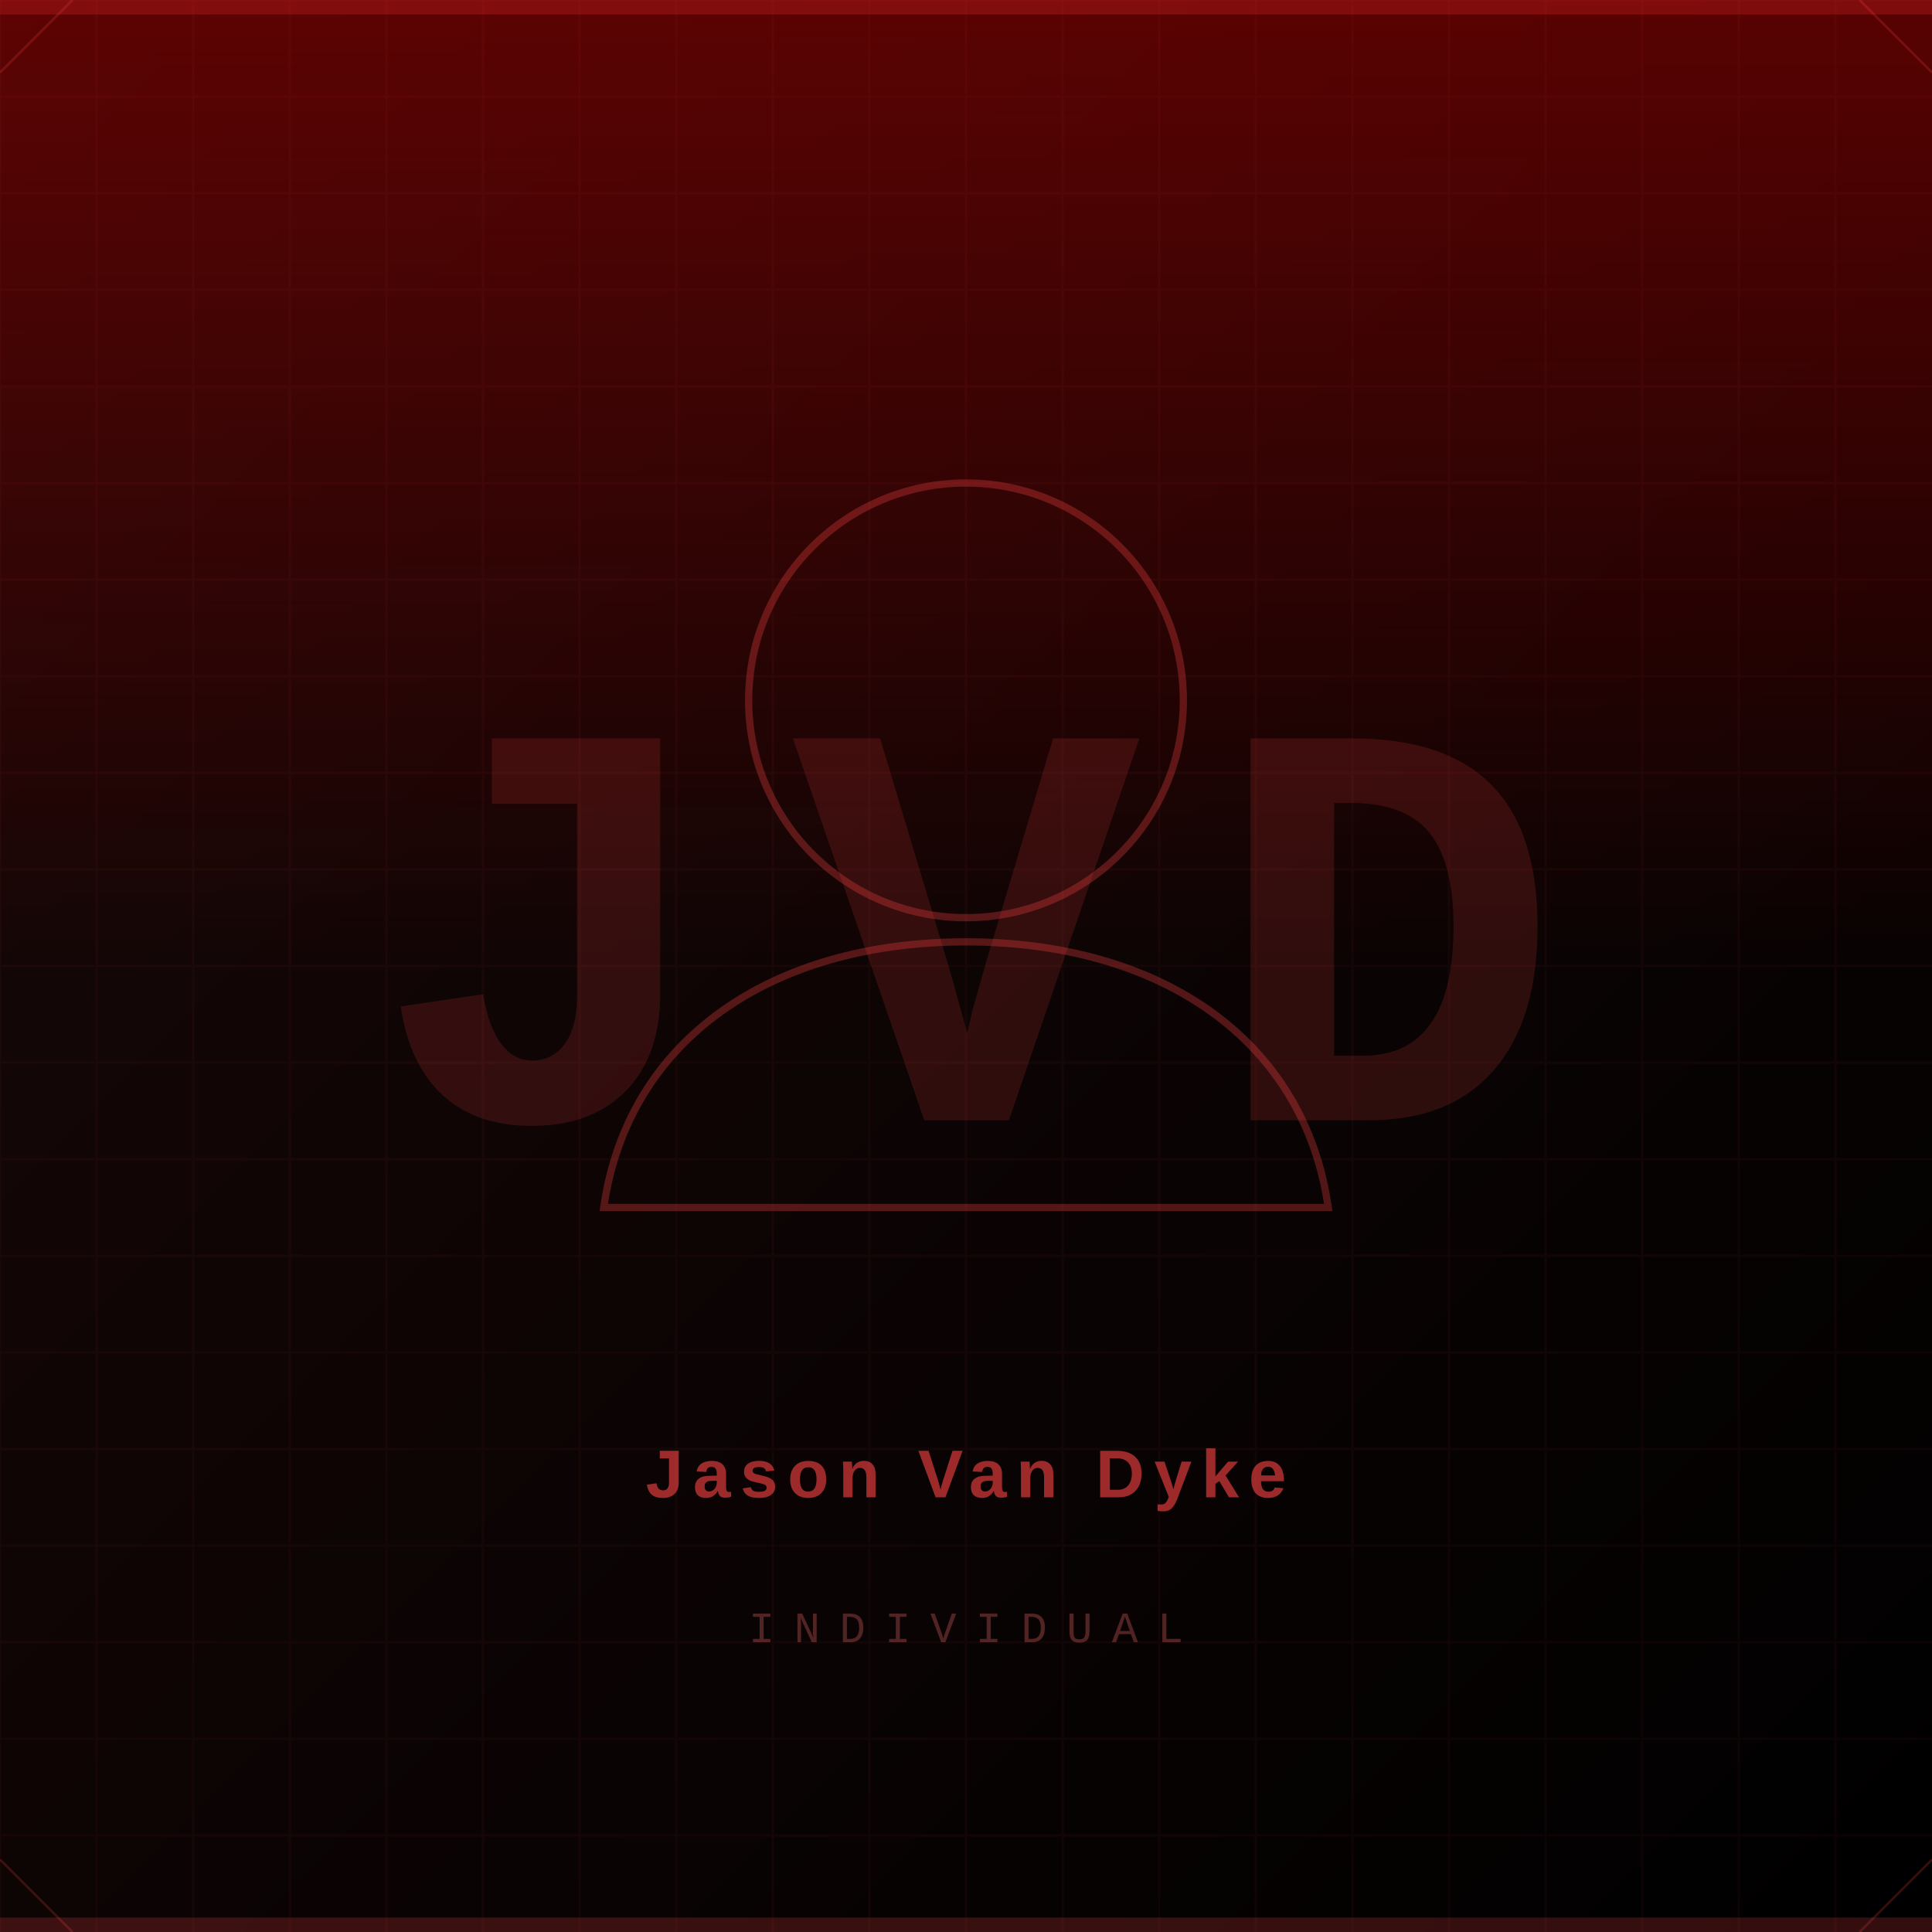
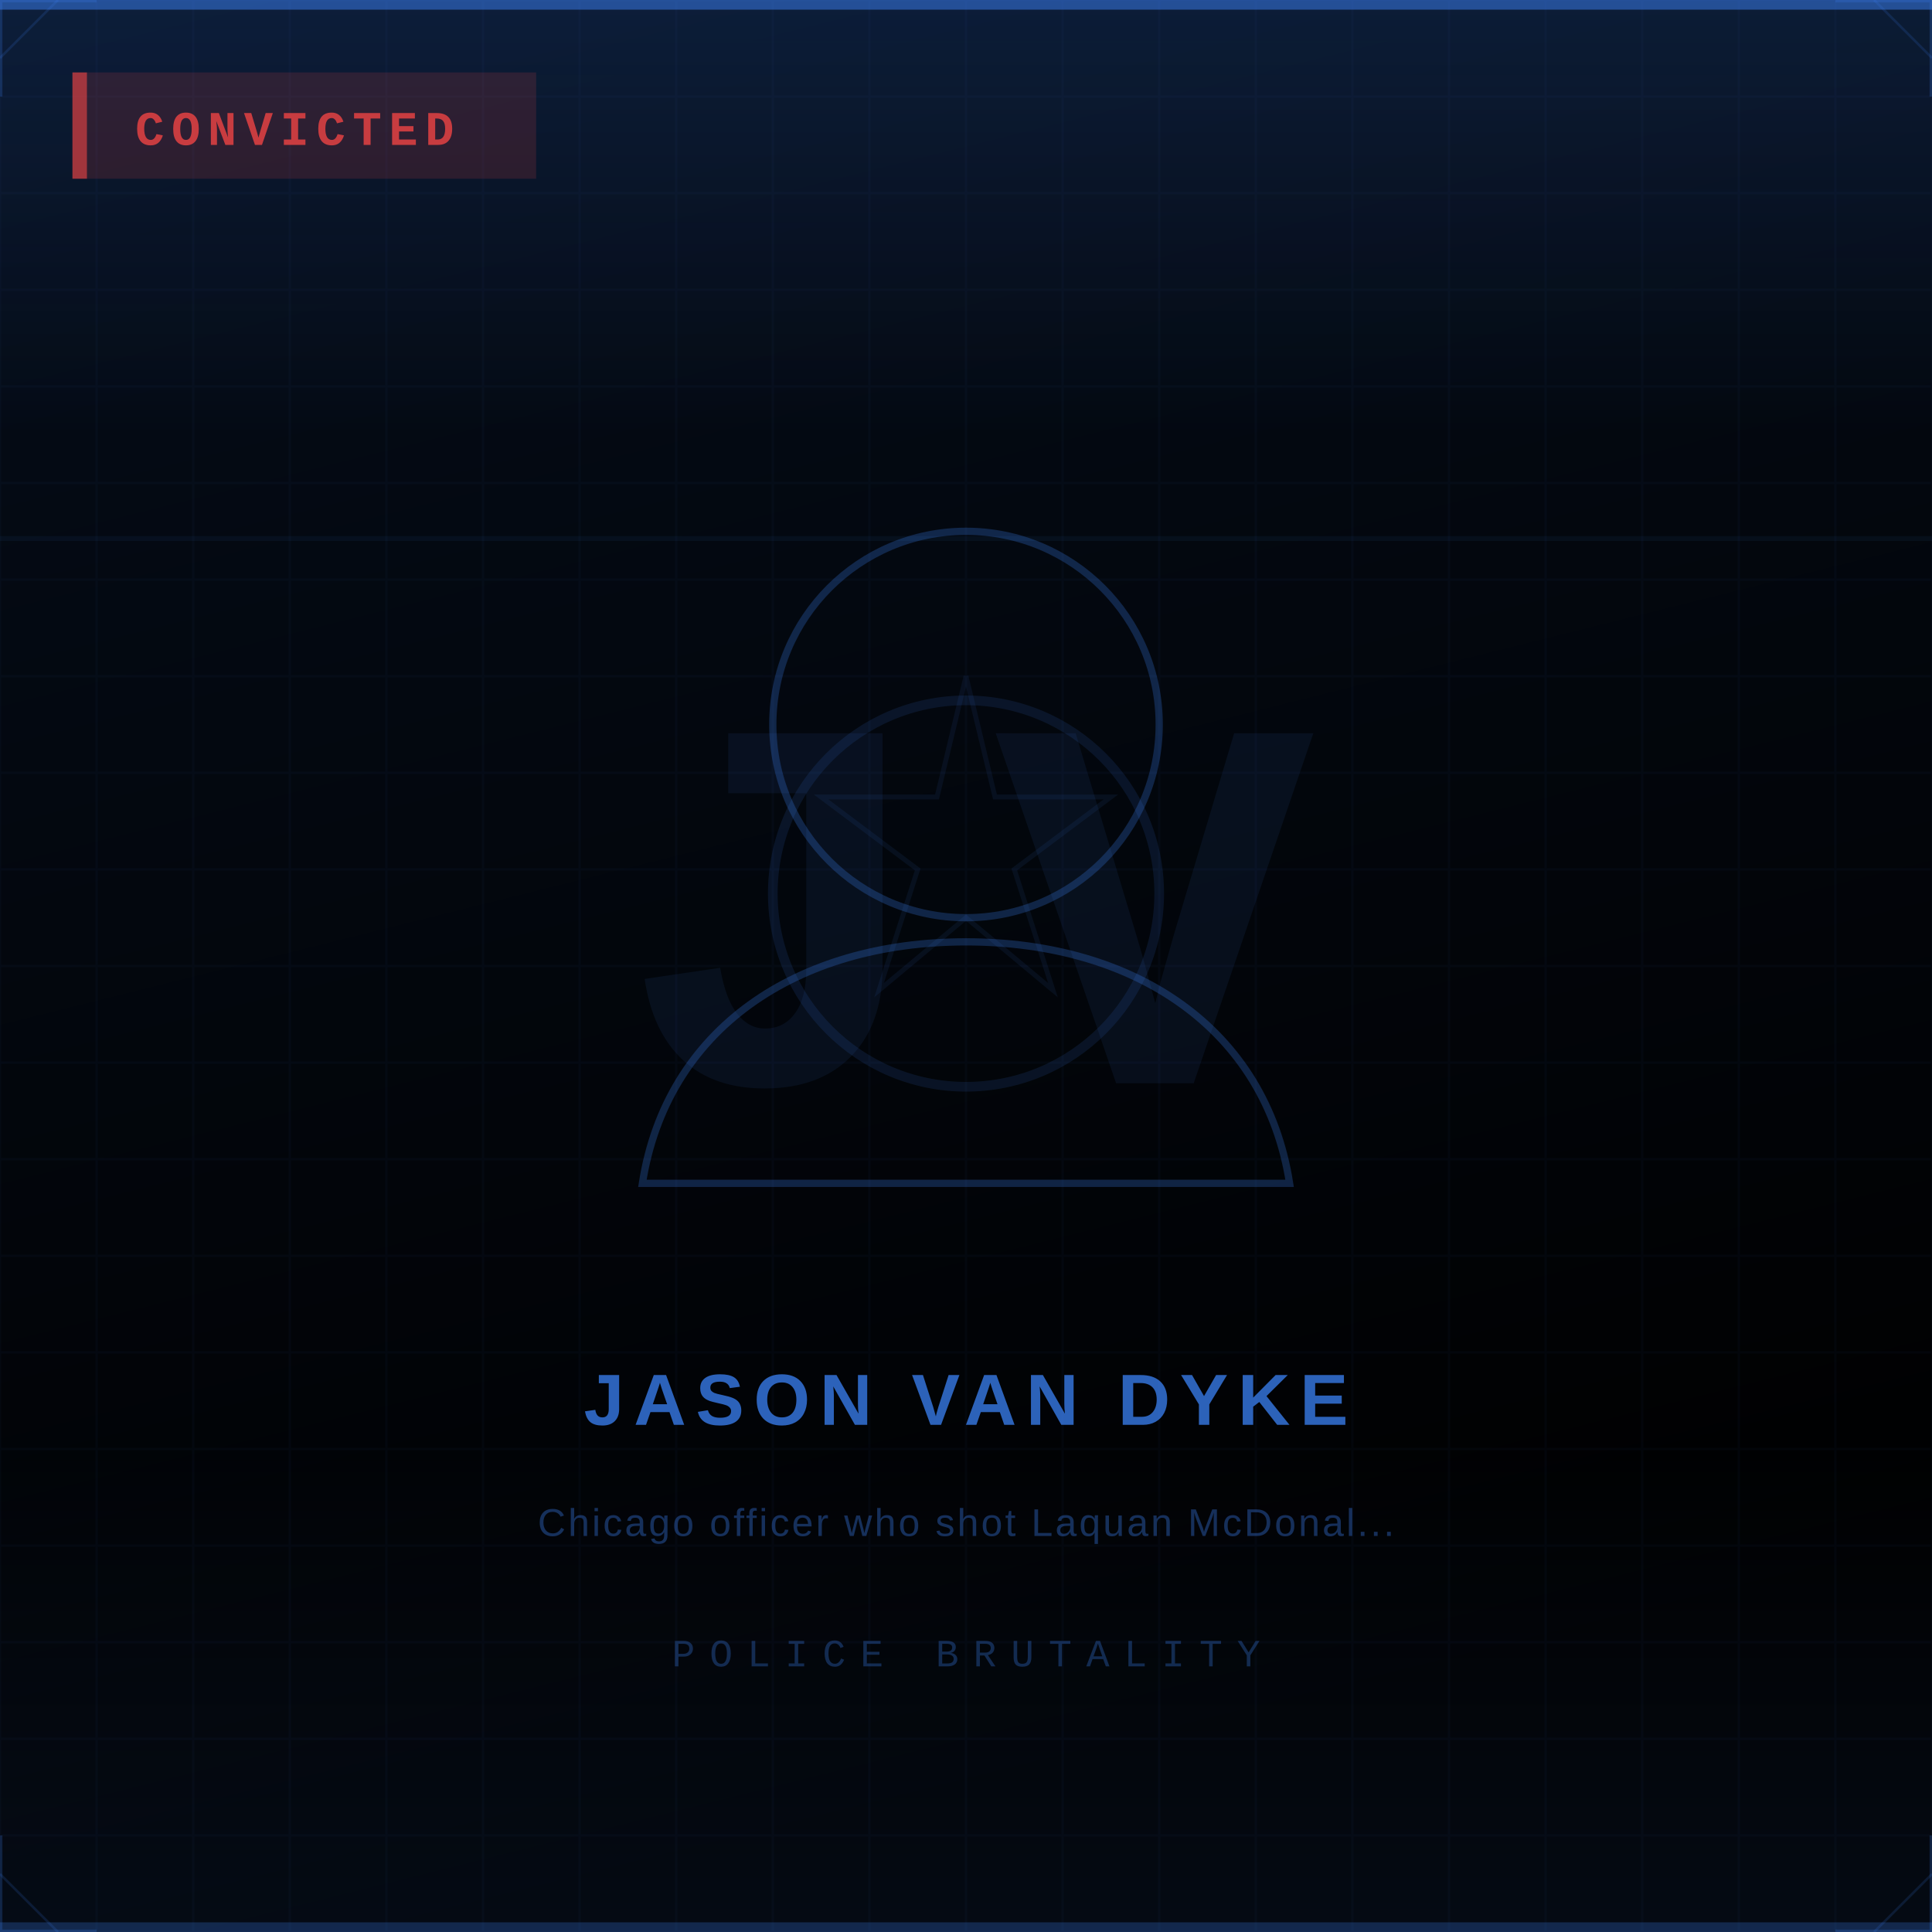
<svg xmlns="http://www.w3.org/2000/svg" width="400" height="400" viewBox="0 0 400 400">
  <defs>
-     <linearGradient id="bg" x1="0" y1="0" x2="1" y2="1">
-       <stop offset="0%" stop-color="#1a0808" />
+     <linearGradient id="bg" x1="0" y1="0" x2="0.25" y2="1">
+       <stop offset="0%" stop-color="#050d1a" />
      <stop offset="100%" stop-color="#000000" />
    </linearGradient>
-     <linearGradient id="accent" x1="0" y1="0" x2="0" y2="1">
-       <stop offset="0%" stop-color="#8b0000" stop-opacity="0.6" />
-       <stop offset="100%" stop-color="#8b0000" stop-opacity="0" />
+     <linearGradient id="glow" x1="0" y1="0" x2="0" y2="1">
+       <stop offset="0%" stop-color="#3b82f6" stop-opacity="0.15" />
+       <stop offset="50%" stop-color="#3b82f6" stop-opacity="0" />
+     </linearGradient>
+     <linearGradient id="bottomFade" x1="0" y1="0" x2="0" y2="1">
+       <stop offset="0%" stop-color="#3b82f6" stop-opacity="0" />
+       <stop offset="100%" stop-color="#3b82f6" stop-opacity="0.08" />
    </linearGradient>
  </defs>
  <rect width="400" height="400" fill="url(#bg)" />
-   <rect x="0" y="0" width="400" height="3" fill="#ff4444" opacity="0.4" />
-   <rect x="0" y="397" width="400" height="3" fill="#ff4444" opacity="0.2" />
-   <rect width="400" height="200" fill="url(#accent)" />
-   <g opacity="0.04" stroke="#ff4444" stroke-width="0.5">
+   <rect width="400" height="180" fill="url(#glow)" />
+   <rect y="300" width="400" height="100" fill="url(#bottomFade)" />
+   <g opacity="0.035" stroke="#3b82f6" stroke-width="0.5">
    <line x1="0" y1="0" x2="0" y2="400" />
    <line x1="20" y1="0" x2="20" y2="400" />
    <line x1="40" y1="0" x2="40" y2="400" />
    <line x1="60" y1="0" x2="60" y2="400" />
    <line x1="80" y1="0" x2="80" y2="400" />
    <line x1="100" y1="0" x2="100" y2="400" />
    <line x1="120" y1="0" x2="120" y2="400" />
    <line x1="140" y1="0" x2="140" y2="400" />
    <line x1="160" y1="0" x2="160" y2="400" />
    <line x1="180" y1="0" x2="180" y2="400" />
    <line x1="200" y1="0" x2="200" y2="400" />
    <line x1="220" y1="0" x2="220" y2="400" />
    <line x1="240" y1="0" x2="240" y2="400" />
    <line x1="260" y1="0" x2="260" y2="400" />
    <line x1="280" y1="0" x2="280" y2="400" />
    <line x1="300" y1="0" x2="300" y2="400" />
    <line x1="320" y1="0" x2="320" y2="400" />
    <line x1="340" y1="0" x2="340" y2="400" />
    <line x1="360" y1="0" x2="360" y2="400" />
    <line x1="380" y1="0" x2="380" y2="400" />
+     <line x1="400" y1="0" x2="400" y2="400" />
    <line x1="0" y1="0" x2="400" y2="0" />
    <line x1="0" y1="20" x2="400" y2="20" />
    <line x1="0" y1="40" x2="400" y2="40" />
    <line x1="0" y1="60" x2="400" y2="60" />
    <line x1="0" y1="80" x2="400" y2="80" />
    <line x1="0" y1="100" x2="400" y2="100" />
    <line x1="0" y1="120" x2="400" y2="120" />
    <line x1="0" y1="140" x2="400" y2="140" />
    <line x1="0" y1="160" x2="400" y2="160" />
    <line x1="0" y1="180" x2="400" y2="180" />
    <line x1="0" y1="200" x2="400" y2="200" />
    <line x1="0" y1="220" x2="400" y2="220" />
    <line x1="0" y1="240" x2="400" y2="240" />
    <line x1="0" y1="260" x2="400" y2="260" />
    <line x1="0" y1="280" x2="400" y2="280" />
    <line x1="0" y1="300" x2="400" y2="300" />
    <line x1="0" y1="320" x2="400" y2="320" />
    <line x1="0" y1="340" x2="400" y2="340" />
    <line x1="0" y1="360" x2="400" y2="360" />
    <line x1="0" y1="380" x2="400" y2="380" />
+     <line x1="0" y1="400" x2="400" y2="400" />
  </g>
-   <text x="200" y="200" font-family="'Courier New',monospace" font-size="120" font-weight="900" fill="#ff4444" opacity="0.15" text-anchor="middle" dominant-baseline="central" letter-spacing="15">JVD</text>
-   <circle cx="200" cy="145" r="45" fill="none" stroke="#ff4444" stroke-width="1.5" opacity="0.3" />
-   <path d="M200 195 C160 195 130 215 125 250 L275 250 C270 215 240 195 200 195Z" fill="none" stroke="#ff4444" stroke-width="1.5" opacity="0.3" />
-   <text x="200" y="310" font-family="'Helvetica Neue',Arial,sans-serif" font-size="14" font-weight="700" fill="#ff4444" opacity="0.6" text-anchor="middle" letter-spacing="2" text-transform="uppercase">Jason Van Dyke</text>
-   <text x="200" y="340" font-family="'Courier New',monospace" font-size="9" fill="#994444" opacity="0.5" text-anchor="middle" letter-spacing="4" text-transform="uppercase">INDIVIDUAL</text>
-   <line x1="0" y1="15" x2="15" y2="0" stroke="#ff4444" stroke-width="0.5" opacity="0.2" />
-   <line x1="385" y1="0" x2="400" y2="15" stroke="#ff4444" stroke-width="0.5" opacity="0.2" />
-   <line x1="0" y1="385" x2="15" y2="400" stroke="#ff4444" stroke-width="0.5" opacity="0.2" />
-   <line x1="385" y1="400" x2="400" y2="385" stroke="#ff4444" stroke-width="0.5" opacity="0.2" />
+   <rect x="0" y="111" width="400" height="1" fill="#3b82f6" opacity="0.06" />
+   <rect x="0" y="0" width="400" height="2" fill="#3b82f6" opacity="0.5" />
+   <circle cx="200" cy="185" r="40" fill="none" stroke="#3b82f6" stroke-width="2" opacity="0.12" />
+   <polygon points="200,140 206,165 230,165 210,180 218,205 200,190 182,205 190,180 170,165 194,165" fill="none" stroke="#3b82f6" stroke-width="1" opacity="0.08" />
+   <text x="200" y="195" font-family="'Courier New',monospace" font-size="110" font-weight="900" fill="#3b82f6" opacity="0.08" text-anchor="middle" dominant-baseline="central" letter-spacing="12">JV</text>
+   <circle cx="200" cy="150" r="40" fill="none" stroke="#3b82f6" stroke-width="1.5" opacity="0.25" />
+   <path d="M200 195 C165 195 138 213 133 245 L267 245 C262 213 235 195 200 195Z" fill="none" stroke="#3b82f6" stroke-width="1.5" opacity="0.25" />
+   <rect x="15" y="15" width="96" height="22" fill="#ef4444" opacity="0.15" />
+   <rect x="15" y="15" width="3" height="22" fill="#ef4444" opacity="0.6" />
+   <text x="28" y="30" font-family="'Courier New',monospace" font-size="10" font-weight="700" fill="#ef4444" opacity="0.8" letter-spacing="1.5">CONVICTED</text>
+   <text x="200" y="295" font-family="'Helvetica Neue',Arial,sans-serif" font-size="15" font-weight="700" fill="#3b82f6" opacity="0.75" text-anchor="middle" letter-spacing="2">JASON VAN DYKE</text>
+   <text x="200" y="318" font-family="'Helvetica Neue',Arial,sans-serif" font-size="8" fill="#3b82f6" opacity="0.35" text-anchor="middle" letter-spacing="0.5">Chicago officer who shot Laquan McDonal...</text>
+   <text x="200" y="345" font-family="'Courier New',monospace" font-size="8" fill="#3b82f6" opacity="0.3" text-anchor="middle" letter-spacing="3">POLICE BRUTALITY</text>
+   <polyline points="0,20 0,0 20,0" fill="none" stroke="#3b82f6" stroke-width="1" opacity="0.2" />
+   <polyline points="380,0 400,0 400,20" fill="none" stroke="#3b82f6" stroke-width="1" opacity="0.2" />
+   <polyline points="0,380 0,400 20,400" fill="none" stroke="#3b82f6" stroke-width="1" opacity="0.2" />
+   <polyline points="380,400 400,400 400,380" fill="none" stroke="#3b82f6" stroke-width="1" opacity="0.2" />
+   <rect x="0" y="398" width="400" height="2" fill="#3b82f6" opacity="0.25" />
+   <line x1="0" y1="12" x2="12" y2="0" stroke="#3b82f6" stroke-width="0.5" opacity="0.15" />
+   <line x1="388" y1="0" x2="400" y2="12" stroke="#3b82f6" stroke-width="0.5" opacity="0.15" />
+   <line x1="0" y1="388" x2="12" y2="400" stroke="#3b82f6" stroke-width="0.5" opacity="0.15" />
+   <line x1="388" y1="400" x2="400" y2="388" stroke="#3b82f6" stroke-width="0.5" opacity="0.15" />
</svg>
